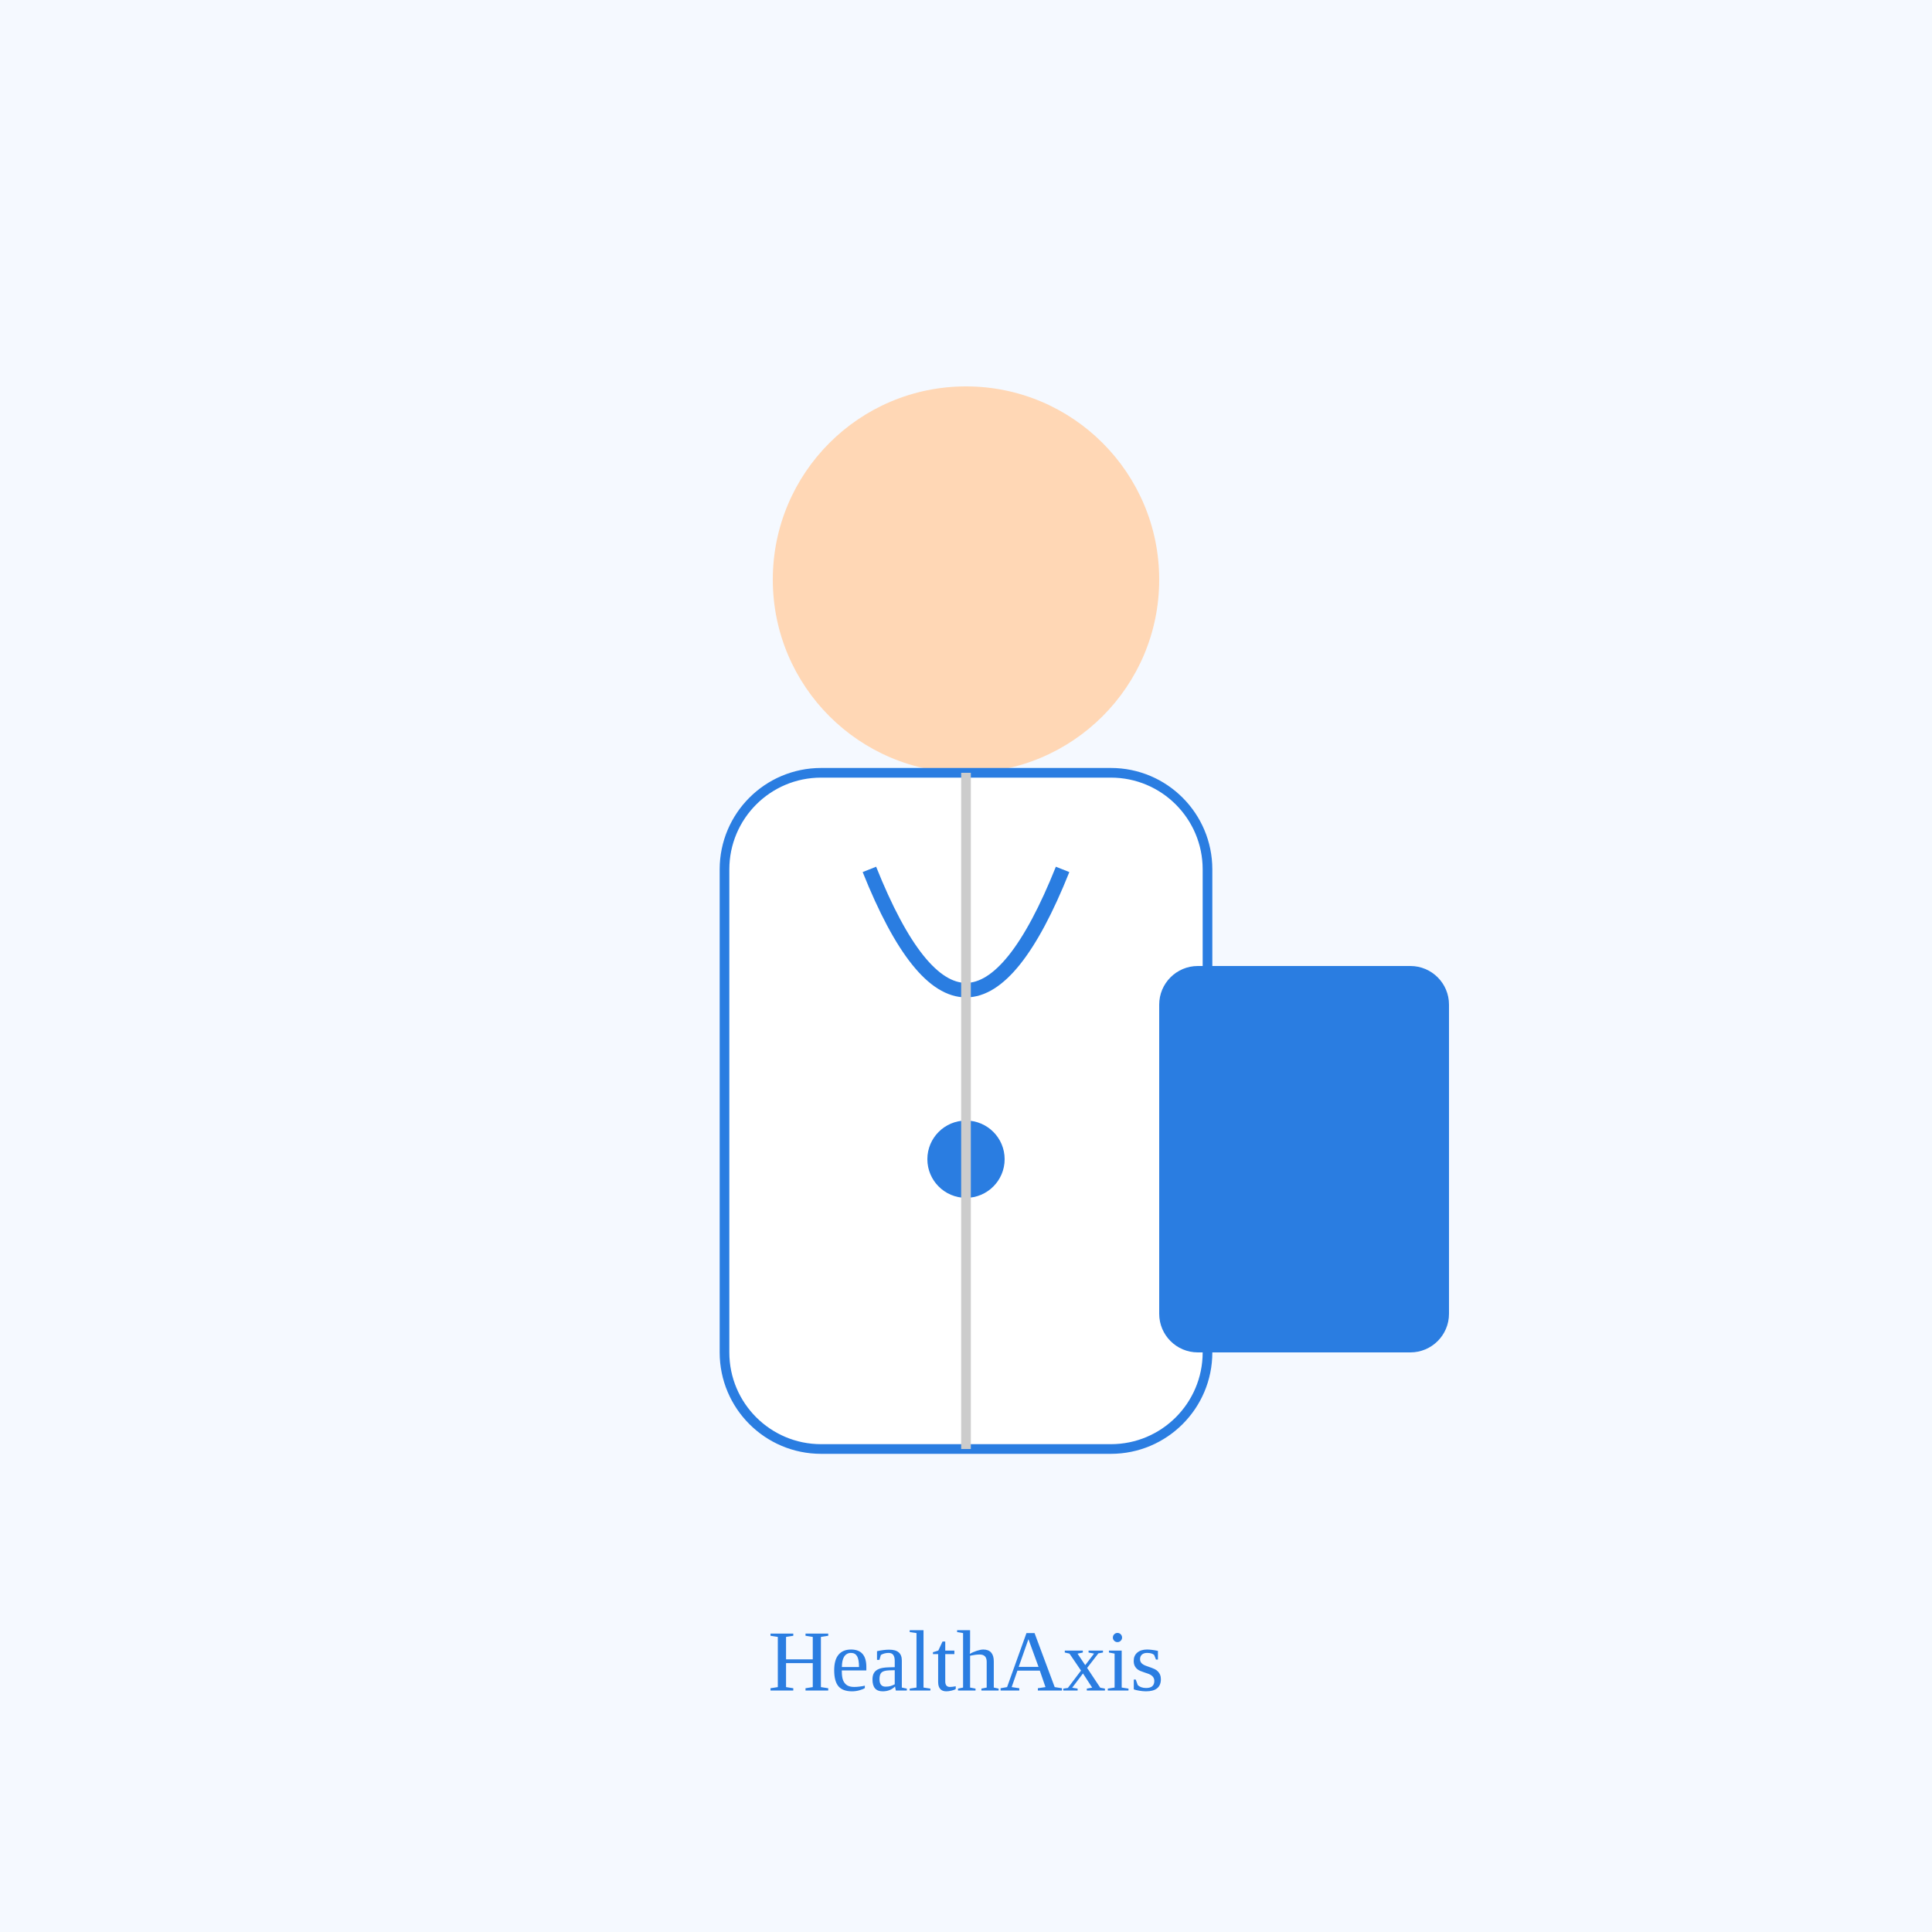
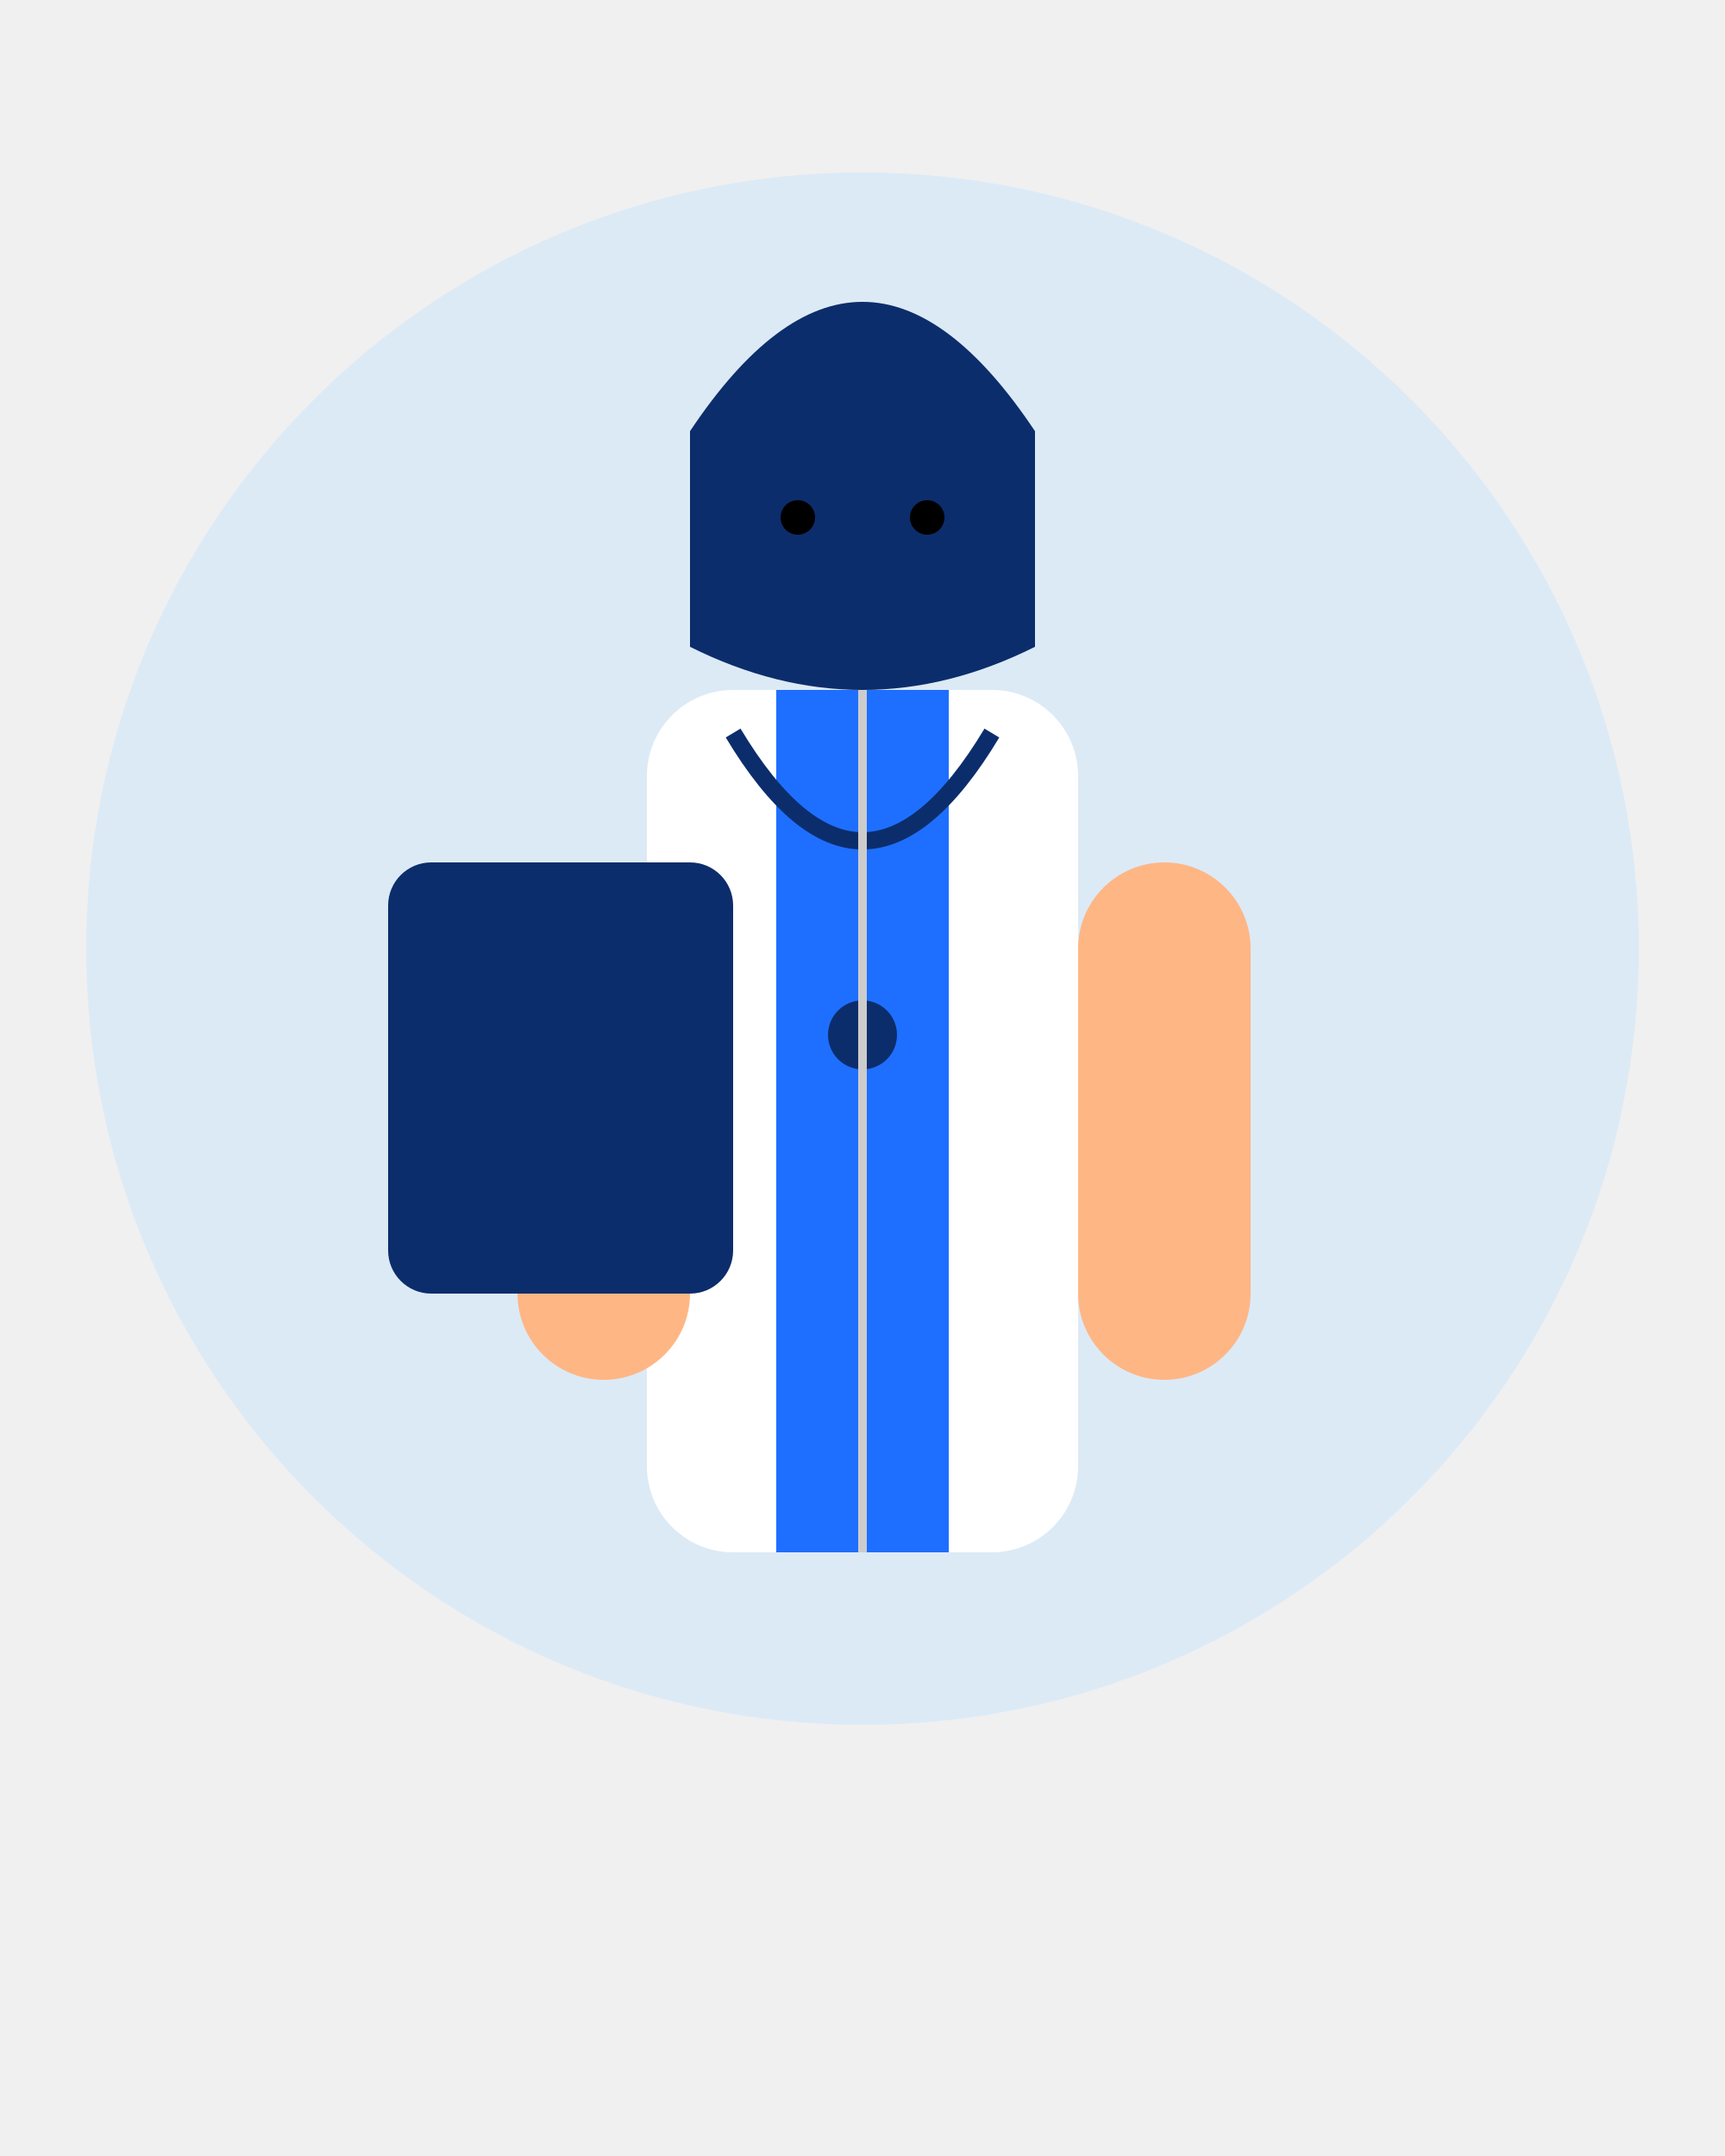
- <svg xmlns="http://www.w3.org/2000/svg" width="400" height="400" viewBox="0 0 400 400">
-   <rect width="100%" height="100%" fill="#f5f9ff" />
-   <circle cx="200" cy="120" r="40" fill="#ffd7b5" />
-   <rect x="150" y="160" width="100" height="140" rx="20" fill="#ffffff" stroke="#2a7de1" stroke-width="2" />
-   <path d="M180 180 Q200 230 220 180" stroke="#2a7de1" stroke-width="3" fill="none" />
-   <circle cx="200" cy="240" r="8" fill="#2a7de1" />
-   <line x1="200" y1="160" x2="200" y2="300" stroke="#ccc" stroke-width="2" />
-   <rect x="240" y="200" width="60" height="80" rx="8" fill="#2a7de1" />
-   <text x="200" y="350" text-anchor="middle" font-size="18" fill="#2a7de1">
-     HealthAxis
-   </text>
+ <svg xmlns="http://www.w3.org/2000/svg" width="400" height="500" viewBox="0 0 400 500">
+   <circle cx="200" cy="220" r="180" fill="#dceaf6" />
+   <circle cx="200" cy="120" r="40" fill="#ffb685" />
+   <path d="M160 100 Q200 40 240 100 L240 150 Q200 170 160 150 Z" fill="#0c2d6b" />
+   <circle cx="185" cy="120" r="4" fill="#000" />
+   <circle cx="215" cy="120" r="4" fill="#000" />
+   <rect x="150" y="160" width="100" height="200" rx="20" fill="#ffffff" />
+   <rect x="180" y="160" width="40" height="200" fill="#1e6fff" />
+   <path d="M170 170 Q200 220 230 170" stroke="#0c2d6b" stroke-width="4" fill="none" />
+   <circle cx="200" cy="240" r="8" fill="#0c2d6b" />
+   <rect x="120" y="200" width="40" height="120" rx="20" fill="#ffb685" />
+   <rect x="90" y="200" width="80" height="100" rx="10" fill="#0c2d6b" />
+   <rect x="250" y="200" width="40" height="120" rx="20" fill="#ffb685" />
+   <line x1="200" y1="160" x2="200" y2="360" stroke="#ccc" stroke-width="2" />
</svg>
